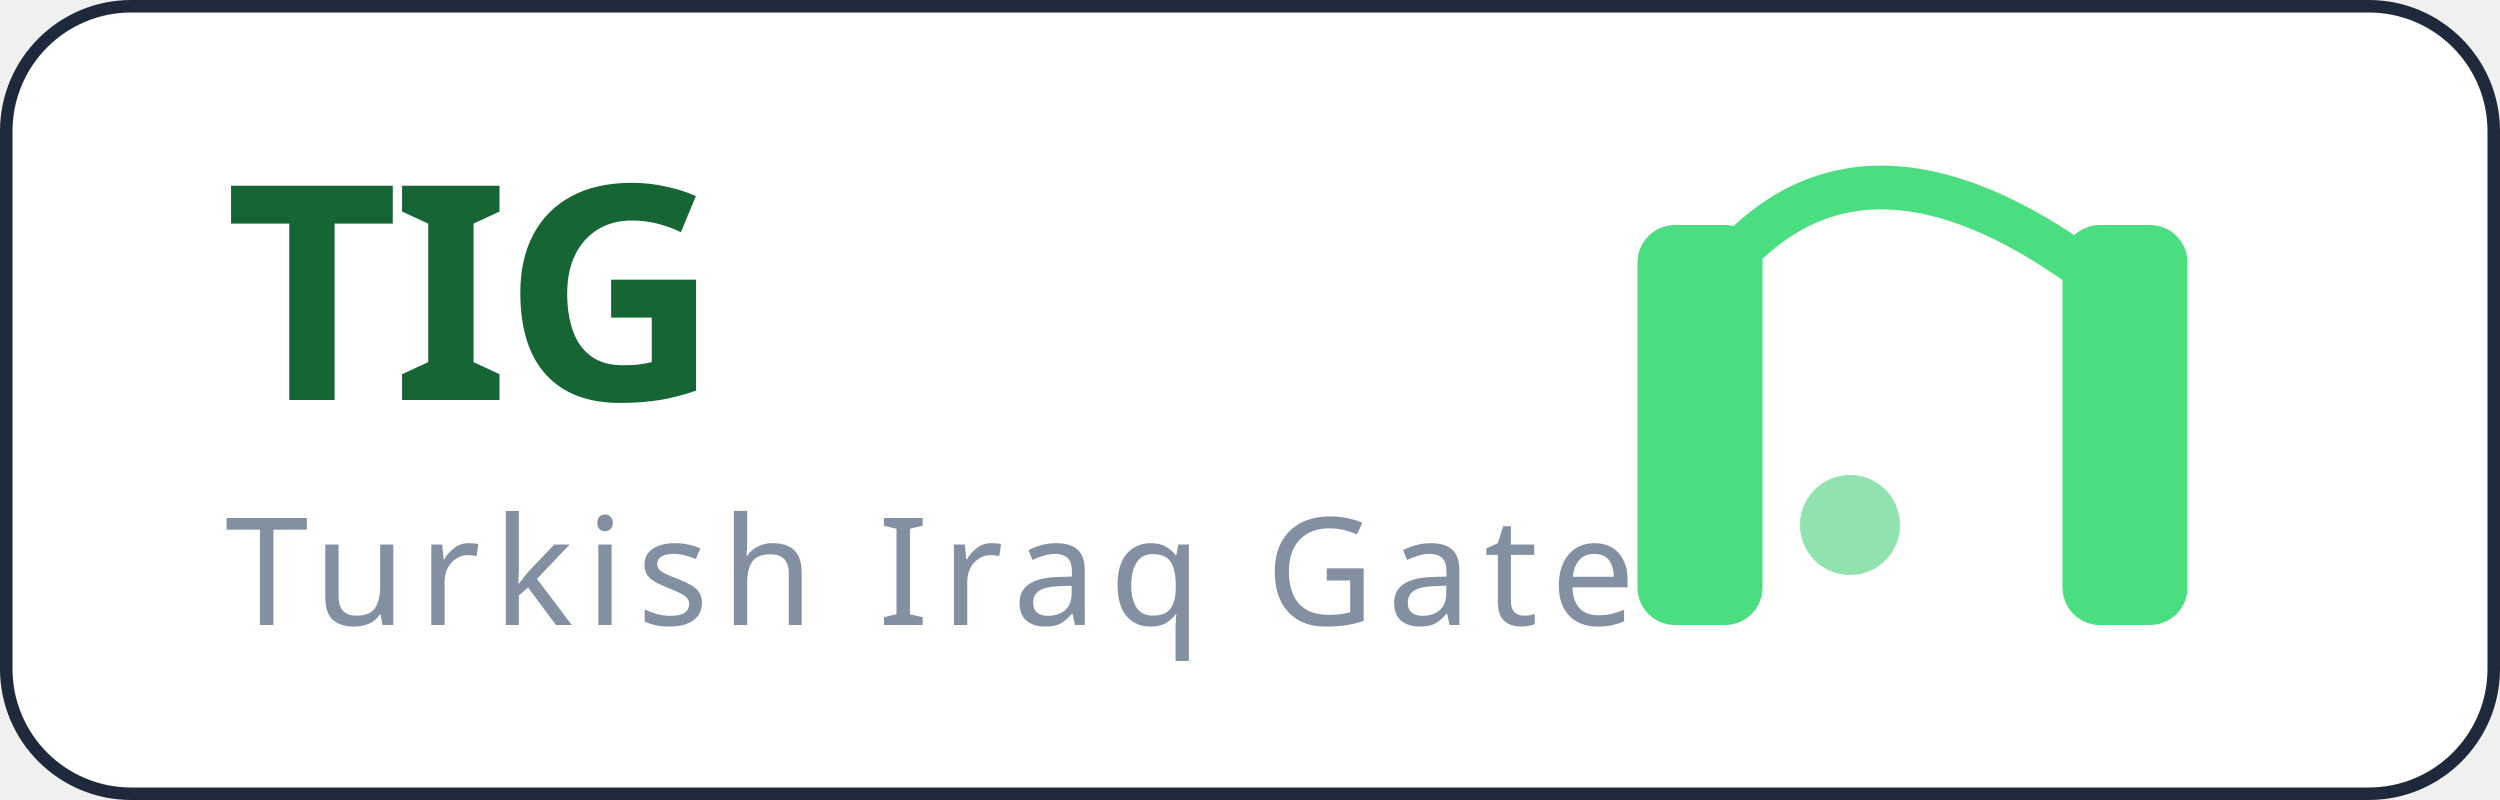
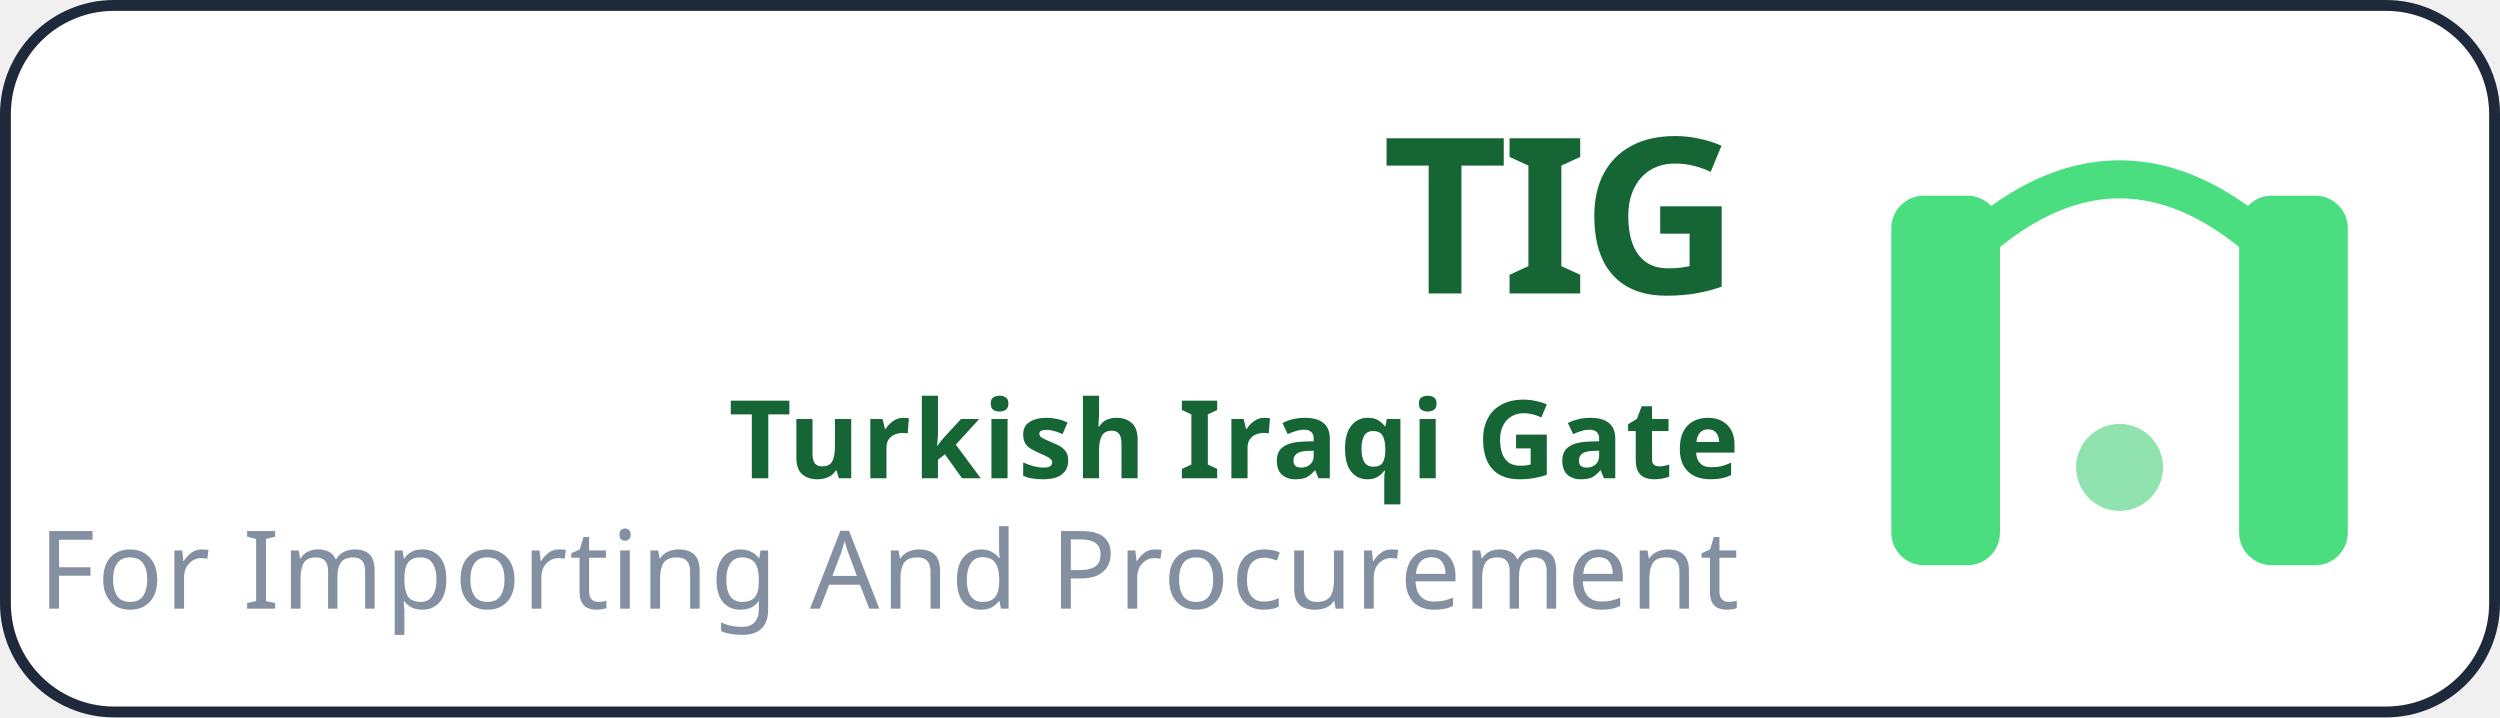
- <svg xmlns="http://www.w3.org/2000/svg" viewBox="0 0 200 64" fill="none">
-   <rect x="0.5" y="0.5" width="199" height="63" rx="10" fill="white" />
-   <rect x="0.5" y="0.5" width="199" height="63" rx="10" stroke="#1e293b" stroke-width="1" />
-   <rect x="165" y="18" width="10" height="32" rx="3" fill="#4ade80" />
-   <rect x="131" y="18" width="10" height="32" rx="3" fill="#4ade80" />
-   <path d="M136 24 Q148 6 170 24" stroke="#4ade80" stroke-width="3.5" fill="none" stroke-linecap="round" />
-   <circle cx="148" cy="42" r="4" fill="#22c55e" opacity="0.5" />
-   <text x="18" y="32" font-family="system-ui,sans-serif" font-weight="800" font-size="24" fill="#166534" letter-spacing="-0.5">TIG</text>
-   <text x="18" y="50" font-family="system-ui,sans-serif" font-weight="500" font-size="12" fill="#64748b" opacity="0.8" letter-spacing="1">Turkish Iraq Gate</text>
+ <svg xmlns="http://www.w3.org/2000/svg" viewBox="0 0 230 66" fill="none">
+   <rect x="0.5" y="0.5" width="229" height="65" rx="10" fill="white" />
+   <rect x="0.5" y="0.5" width="229" height="65" rx="10" stroke="#1e293b" stroke-width="1" />
+   <rect x="206" y="18" width="10" height="34" rx="3" fill="#4ade80" />
+   <rect x="174" y="18" width="10" height="34" rx="3" fill="#4ade80" />
+   <path d="M179 25 Q195 8 211 25" stroke="#4ade80" stroke-width="3.5" fill="none" stroke-linecap="round" />
+   <circle cx="195" cy="43" r="4" fill="#22c55e" opacity="0.5" />
+   <text x="160" y="27" text-anchor="end" font-family="system-ui,sans-serif" font-weight="800" font-size="20" fill="#166534" letter-spacing="-0.5">TIG</text>
+   <text x="160" y="44" text-anchor="end" font-family="system-ui,sans-serif" font-weight="600" font-size="10" fill="#166534" letter-spacing="0.2">Turkish Iraqi Gate</text>
+   <text x="160" y="56" text-anchor="end" font-family="system-ui,sans-serif" font-weight="500" font-size="10" fill="#64748b" opacity="0.8" letter-spacing="0.2">For Importing And Procurement</text>
</svg>
